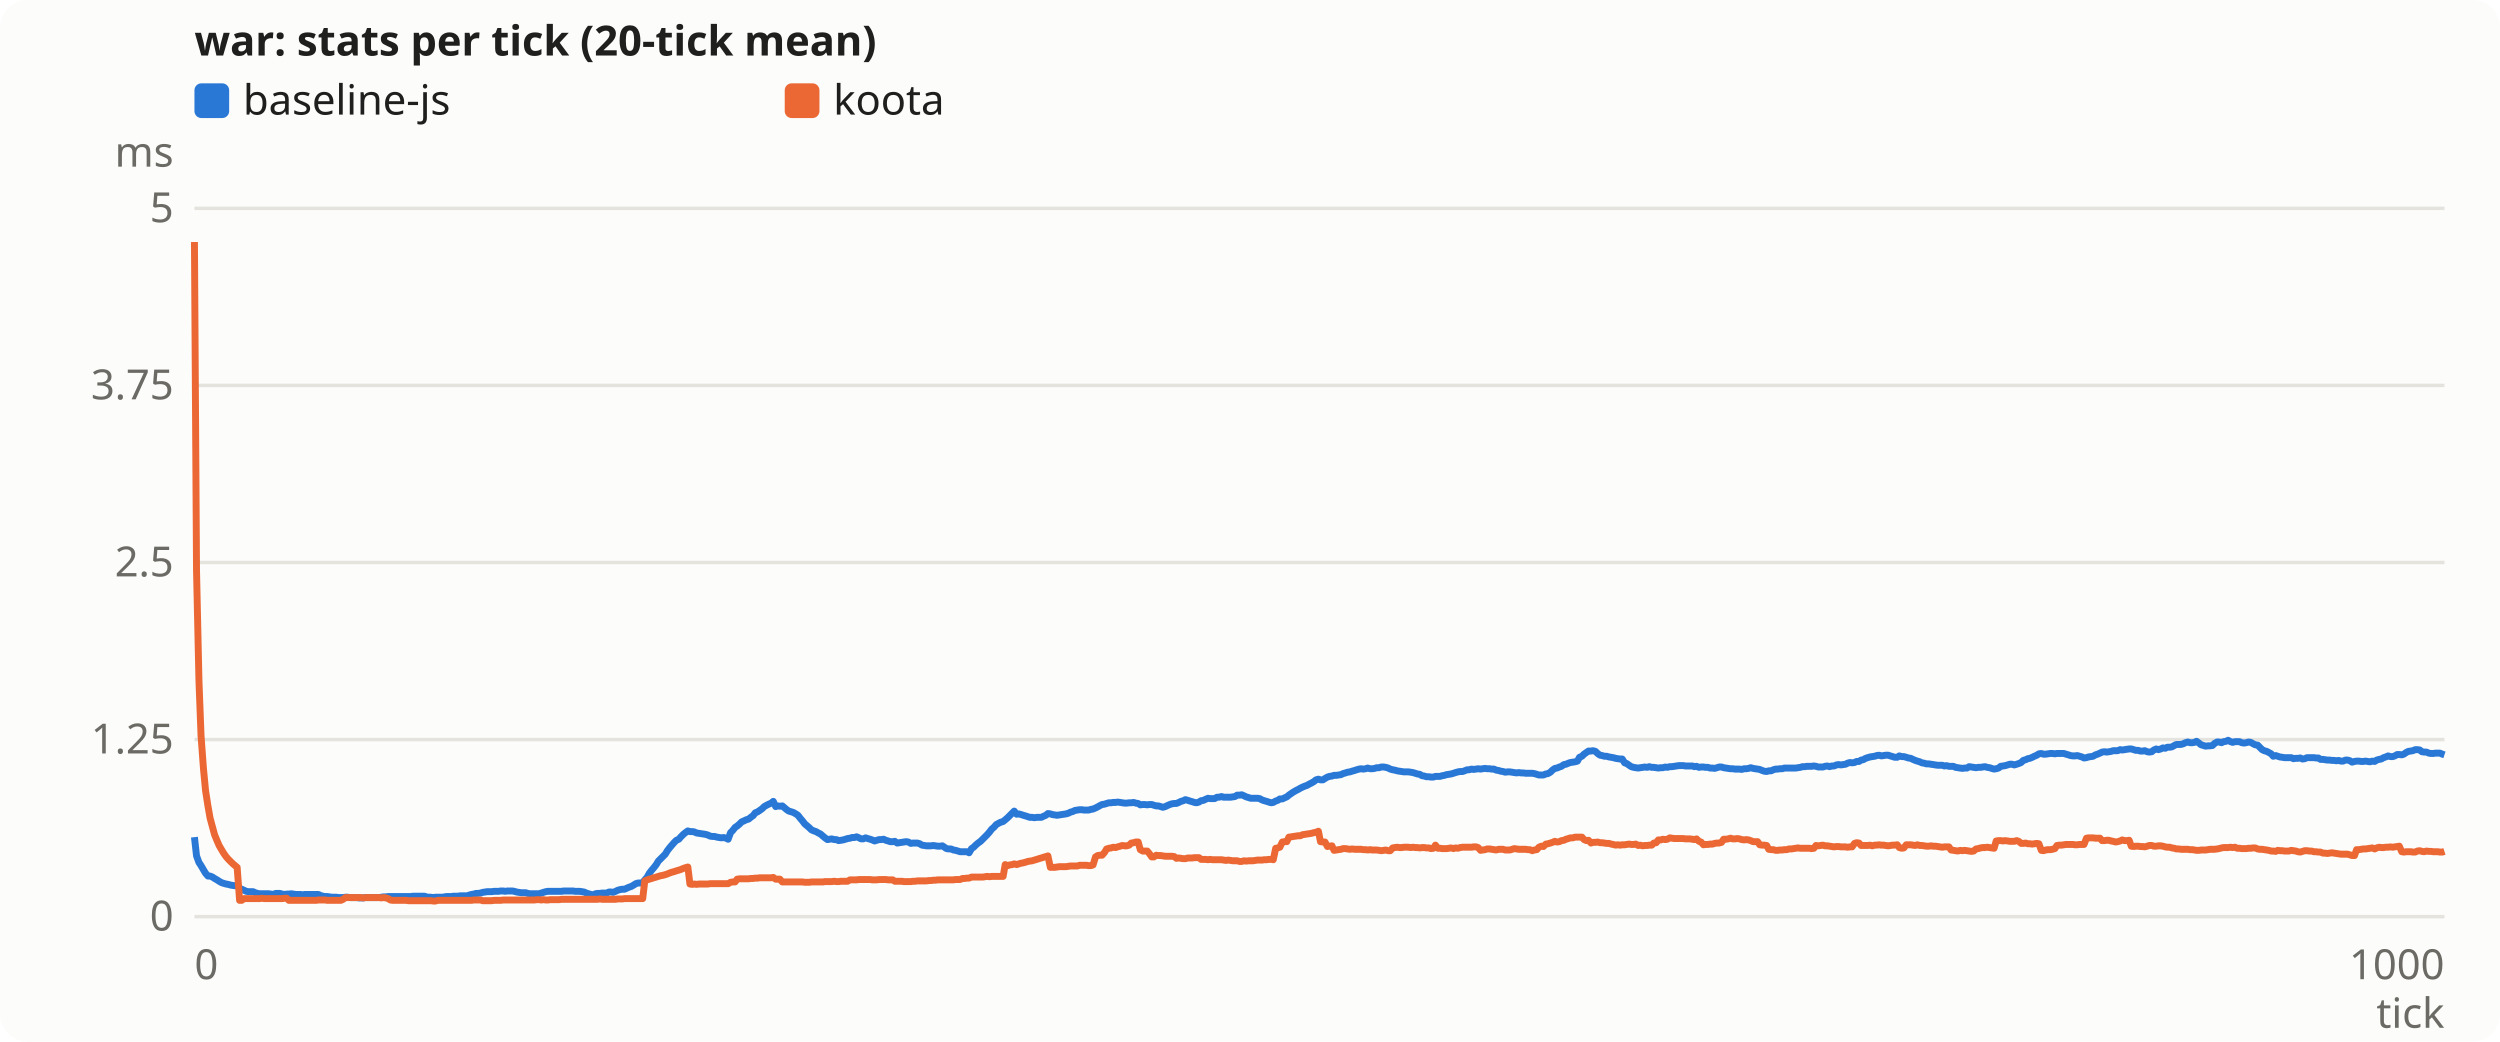
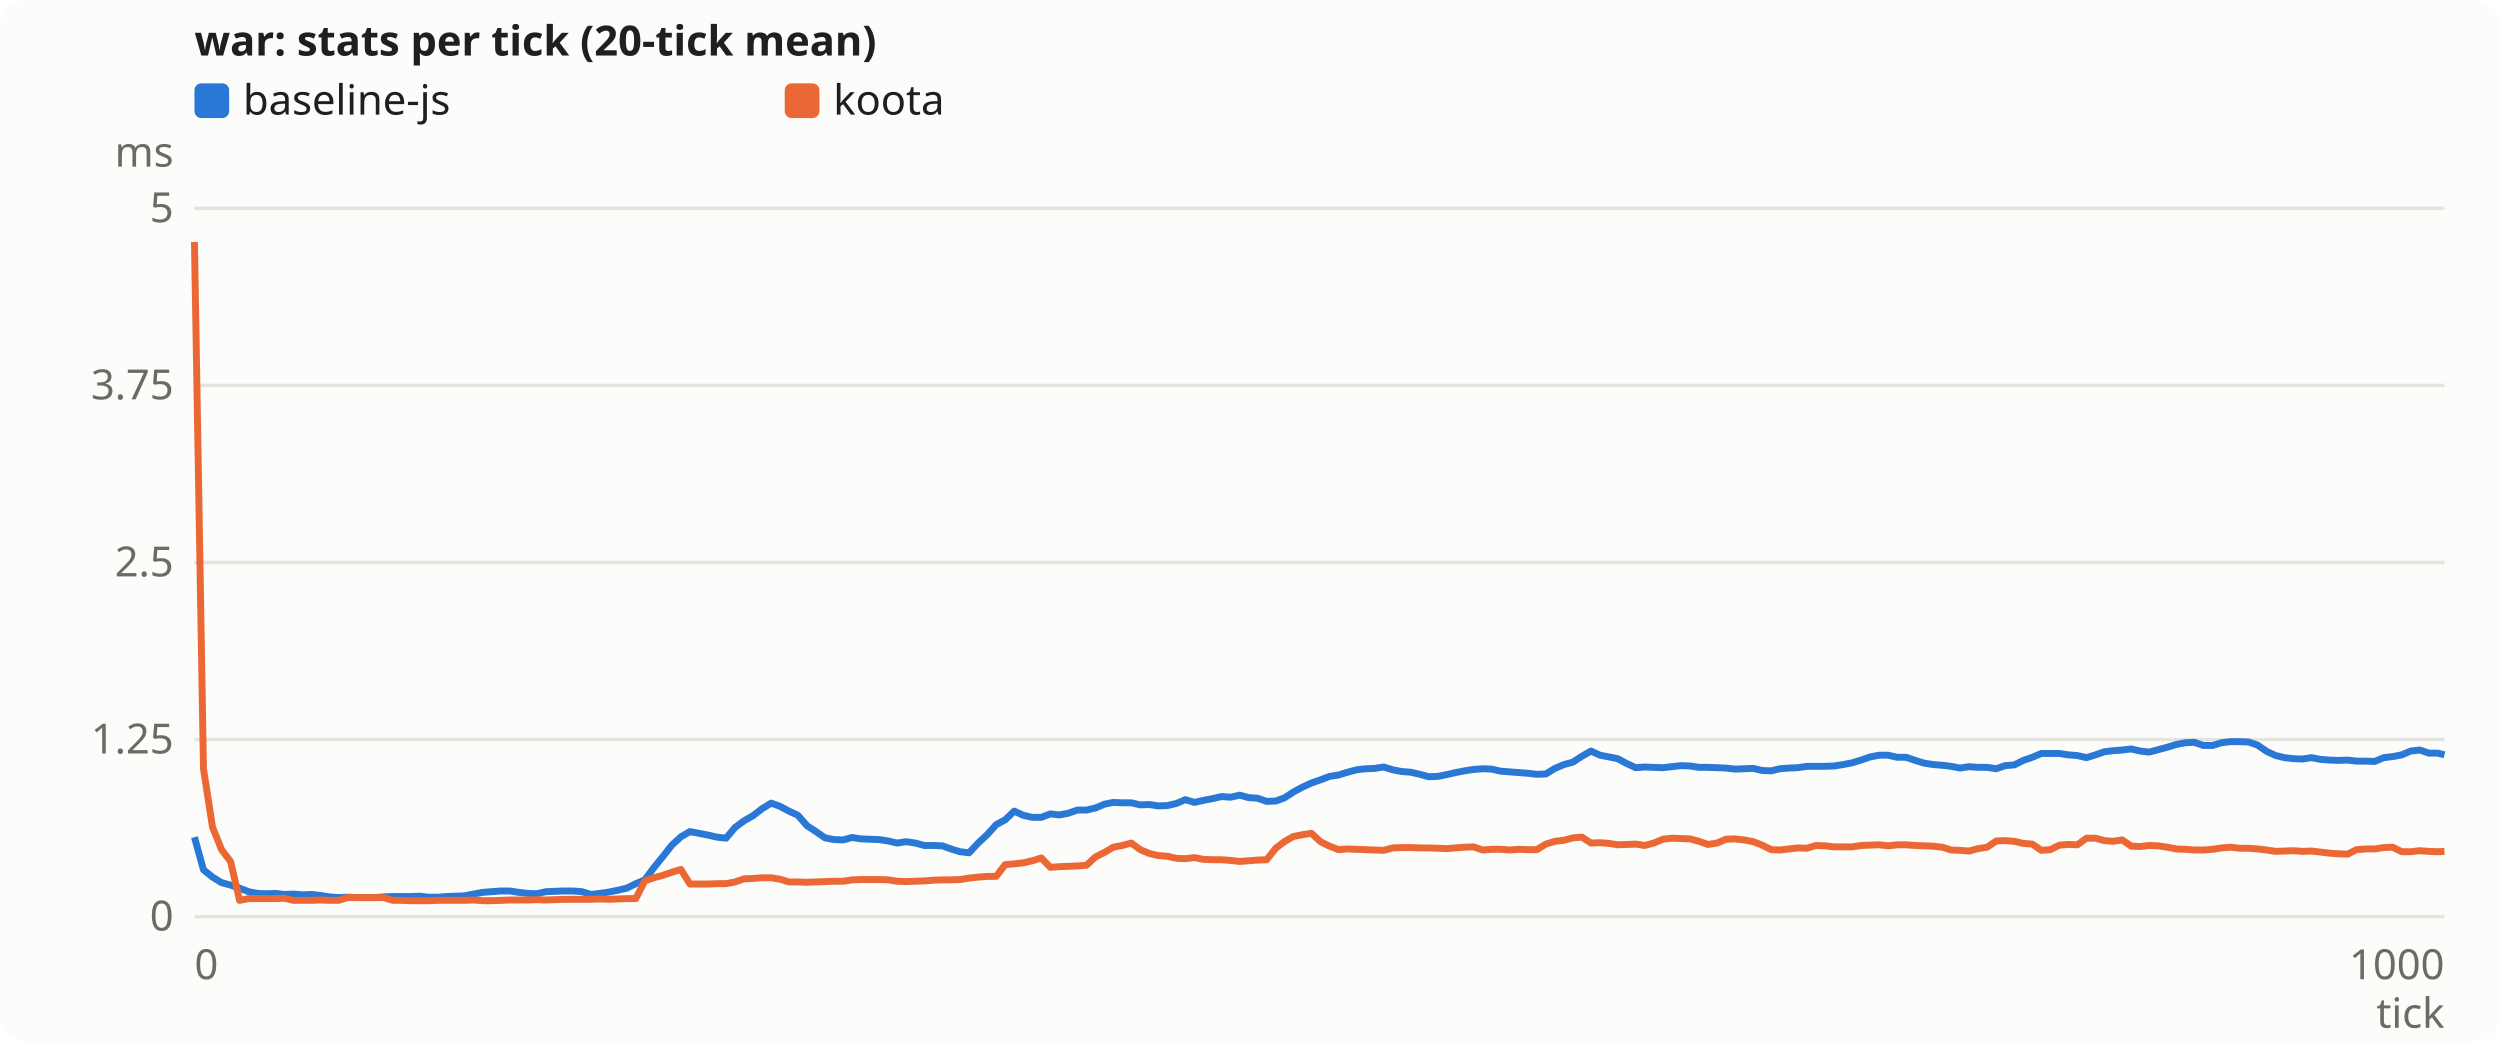
<svg xmlns="http://www.w3.org/2000/svg" viewBox="0 0 720 300" font-family="system-ui,sans-serif" font-size="12">
  <style>.bg{fill:#fcfcfb}.g{stroke:#e4e3de;stroke-width:1}.p{fill:#1f1f1e}.m{fill:#6b6a64}.s0{stroke:#2a78d6}.f0{fill:#2a78d6}.s1{stroke:#eb6834}.f1{fill:#eb6834}.s2{stroke:#1baf7a}.f2{fill:#1baf7a}.s3{stroke:#eda100}.f3{fill:#eda100}.s4{stroke:#e87ba4}.f4{fill:#e87ba4}.s5{stroke:#008300}.f5{fill:#008300}
@media (prefers-color-scheme: dark){.bg{fill:#1a1a19}.g{stroke:#33332f}.p{fill:#f0efec}.m{fill:#a3a29a}.s0{stroke:#3987e5}.f0{fill:#3987e5}.s1{stroke:#d95926}.f1{fill:#d95926}.s2{stroke:#199e70}.f2{fill:#199e70}.s3{stroke:#c98500}.f3{fill:#c98500}.s4{stroke:#d55181}.f4{fill:#d55181}.s5{stroke:#008300}.f5{fill:#008300}}</style>
  <rect class="bg" width="720" height="300" rx="8" />
  <text class="p" x="56" y="16" font-weight="600">war: stats per tick (20-tick mean)</text>
  <line class="g" x1="56" x2="704" y1="264" y2="264" />
  <text class="m" x="50" y="268" text-anchor="end">0</text>
  <line class="g" x1="56" x2="704" y1="213" y2="213" />
  <text class="m" x="50" y="217" text-anchor="end">1.25</text>
  <line class="g" x1="56" x2="704" y1="162" y2="162" />
  <text class="m" x="50" y="166" text-anchor="end">2.5</text>
  <line class="g" x1="56" x2="704" y1="111" y2="111" />
  <text class="m" x="50" y="115" text-anchor="end">3.75</text>
  <line class="g" x1="56" x2="704" y1="60" y2="60" />
  <text class="m" x="50" y="64" text-anchor="end">5</text>
  <text class="m" x="704" y="296" text-anchor="end">tick</text>
  <text class="m" x="50" y="48" text-anchor="end">ms</text>
  <text class="m" x="56" y="282">0</text>
  <text class="m" x="704" y="282" text-anchor="end">1000</text>
-   <polyline class="s0" fill="none" stroke-width="2" stroke-linejoin="round" points="56.0,241.1 56.6,246.5 57.3,248.4 57.9,249.3 58.6,250.5 59.2,251.5 59.9,252.3 60.5,252.3 61.2,252.6 61.8,253.0 62.5,253.4 63.1,253.8 63.8,254.2 64.4,254.4 65.1,254.6 65.7,254.7 66.4,254.9 67.0,255.0 67.7,255.1 68.3,255.0 69.0,255.8 69.6,256.1 70.3,256.4 70.9,256.7 71.6,256.8 72.2,256.8 72.9,256.8 73.5,257.1 74.2,257.3 74.8,257.4 75.5,257.4 76.1,257.4 76.8,257.4 77.4,257.4 78.1,257.5 78.7,257.6 79.4,257.3 80.0,257.3 80.6,257.3 81.3,257.5 81.9,257.6 82.6,257.5 83.2,257.5 83.9,257.4 84.5,257.5 85.2,257.6 85.8,257.6 86.5,257.6 87.1,257.7 87.8,257.6 88.4,257.6 89.1,257.6 89.7,257.6 90.4,257.6 91.0,257.6 91.7,257.6 92.3,257.9 93.0,258.1 93.6,258.2 94.3,258.2 94.9,258.3 95.6,258.4 96.2,258.4 96.9,258.4 97.5,258.5 98.2,258.5 98.8,258.5 99.5,258.4 100.1,258.4 100.8,258.5 101.4,258.5 102.1,258.5 102.7,258.5 103.4,258.6 104.0,258.6 104.6,258.6 105.3,258.5 105.9,258.5 106.6,258.5 107.2,258.5 107.9,258.5 108.5,258.5 109.2,258.5 109.8,258.4 110.5,258.3 111.1,258.3 111.8,258.2 112.4,258.2 113.1,258.2 113.7,258.2 114.4,258.2 115.0,258.2 115.7,258.2 116.3,258.2 117.0,258.2 117.6,258.2 118.3,258.2 118.9,258.1 119.6,258.1 120.2,258.1 120.9,258.1 121.5,258.1 122.2,258.1 122.8,258.3 123.5,258.4 124.1,258.4 124.8,258.5 125.4,258.4 126.1,258.4 126.7,258.4 127.4,258.4 128.0,258.3 128.6,258.2 129.3,258.2 129.9,258.2 130.6,258.1 131.2,258.1 131.9,258.1 132.5,258.0 133.2,258.0 133.8,258.0 134.5,258.0 135.1,257.8 135.8,257.6 136.4,257.5 137.1,257.3 137.7,257.3 138.4,257.2 139.0,257.0 139.7,256.9 140.3,256.8 141.0,256.8 141.6,256.8 142.3,256.7 142.9,256.7 143.6,256.7 144.2,256.6 144.9,256.6 145.5,256.7 146.2,256.6 146.8,256.6 147.5,256.6 148.1,256.7 148.8,256.9 149.4,257.0 150.1,257.1 150.7,257.1 151.4,257.1 152.0,257.3 152.6,257.4 153.3,257.4 153.9,257.4 154.6,257.4 155.2,257.4 155.9,257.2 156.5,257.0 157.2,256.8 157.8,256.7 158.5,256.7 159.1,256.7 159.8,256.7 160.4,256.7 161.1,256.7 161.7,256.7 162.4,256.6 163.0,256.6 163.7,256.6 164.3,256.6 165.0,256.6 165.6,256.7 166.3,256.7 166.9,256.7 167.6,256.8 168.2,256.9 168.9,257.2 169.5,257.4 170.2,257.6 170.8,257.7 171.5,257.4 172.1,257.3 172.8,257.3 173.4,257.2 174.1,257.2 174.7,257.2 175.4,256.9 176.0,256.9 176.6,257.0 177.3,256.7 177.9,256.4 178.6,256.2 179.2,256.1 179.9,256.1 180.5,255.8 181.2,255.5 181.8,255.3 182.5,254.9 183.1,254.5 183.8,254.3 184.4,254.3 185.1,254.2 185.7,253.4 186.4,252.6 187.0,251.5 187.7,250.6 188.3,249.9 189.0,249.0 189.6,248.0 190.3,247.3 190.9,246.7 191.6,246.0 192.2,245.0 192.9,244.1 193.5,243.4 194.2,242.6 194.8,242.0 195.5,241.7 196.1,241.0 196.8,240.3 197.4,239.8 198.1,239.3 198.7,239.5 199.4,239.5 200.0,239.6 200.6,239.9 201.3,240.0 201.9,240.1 202.6,240.2 203.2,240.3 203.9,240.5 204.5,240.8 205.2,240.9 205.8,240.9 206.5,241.1 207.1,241.2 207.8,241.3 208.4,241.2 209.1,241.4 209.7,241.7 210.4,239.8 211.0,239.2 211.7,238.3 212.3,237.9 213.0,237.3 213.6,236.7 214.3,236.4 214.9,236.1 215.6,235.9 216.2,235.4 216.9,234.9 217.5,234.1 218.2,233.8 218.8,233.4 219.5,232.9 220.1,232.3 220.8,231.9 221.4,231.6 222.1,231.3 222.7,230.8 223.4,232.3 224.0,232.1 224.6,232.2 225.3,232.1 225.9,232.6 226.6,233.2 227.2,233.6 227.9,233.8 228.5,234.0 229.2,234.4 229.8,234.8 230.5,235.7 231.1,236.4 231.8,237.3 232.4,237.8 233.1,238.4 233.7,239.0 234.4,239.3 235.0,239.5 235.7,239.9 236.3,240.2 237.0,240.8 237.6,241.3 238.3,241.8 238.9,241.7 239.6,241.6 240.2,241.8 240.9,241.8 241.5,242.1 242.2,242.0 242.8,241.9 243.5,241.7 244.1,241.5 244.8,241.4 245.4,241.2 246.1,241.2 246.7,241.0 247.4,241.3 248.0,241.6 248.6,241.6 249.3,241.3 249.9,241.5 250.6,241.7 251.2,241.9 251.9,242.2 252.5,242.0 253.2,241.8 253.8,241.8 254.5,241.7 255.1,242.0 255.8,242.2 256.4,242.4 257.1,242.4 257.7,242.3 258.4,242.8 259.0,242.7 259.7,242.6 260.3,242.5 261.0,242.4 261.6,242.5 262.3,242.9 262.9,242.8 263.6,242.8 264.2,242.8 264.9,243.0 265.5,243.4 266.2,243.5 266.8,243.6 267.5,243.6 268.1,243.6 268.8,243.5 269.4,243.6 270.1,243.7 270.7,243.7 271.4,243.6 272.0,244.0 272.6,244.4 273.3,244.5 273.9,244.5 274.6,244.8 275.2,244.9 275.9,245.1 276.5,245.3 277.2,245.3 277.8,245.3 278.5,245.3 279.1,245.6 279.8,244.4 280.4,244.0 281.1,243.3 281.7,242.8 282.4,242.3 283.0,241.7 283.7,241.0 284.3,240.4 285.0,239.6 285.6,238.8 286.3,238.2 286.9,237.5 287.6,237.1 288.2,236.8 288.9,236.6 289.5,236.1 290.2,235.5 290.8,234.9 291.5,234.2 292.1,233.6 292.8,234.5 293.4,234.4 294.1,234.6 294.7,234.8 295.4,235.0 296.0,235.2 296.6,235.4 297.3,235.4 297.9,235.5 298.6,235.4 299.2,235.4 299.9,235.4 300.5,235.1 301.2,234.8 301.8,234.3 302.5,234.4 303.1,234.6 303.8,234.7 304.4,234.8 305.1,234.7 305.7,234.6 306.4,234.5 307.0,234.4 307.7,234.2 308.3,233.9 309.0,233.7 309.6,233.4 310.3,233.3 310.9,233.2 311.6,233.2 312.2,233.3 312.9,233.3 313.5,233.3 314.2,233.1 314.8,233.0 315.5,232.7 316.1,232.4 316.8,232.0 317.4,231.7 318.1,231.6 318.7,231.4 319.4,231.2 320.0,231.2 320.6,231.1 321.3,231.1 321.9,231.0 322.6,231.1 323.2,231.2 323.9,231.3 324.5,231.3 325.2,231.2 325.8,231.2 326.5,231.1 327.1,231.3 327.8,231.4 328.4,231.8 329.1,231.7 329.7,231.7 330.4,231.8 331.0,231.7 331.7,231.7 332.3,231.9 333.0,232.1 333.6,232.1 334.3,232.3 334.9,232.5 335.6,232.3 336.2,232.0 336.9,231.7 337.5,231.5 338.2,231.4 338.8,231.4 339.5,231.1 340.1,230.8 340.8,230.6 341.4,230.3 342.1,230.5 342.7,230.7 343.4,230.9 344.0,231.1 344.6,231.2 345.3,231.0 345.9,230.6 346.6,230.5 347.2,230.2 347.9,229.9 348.5,230.0 349.2,230.0 349.8,230.0 350.5,229.6 351.1,229.6 351.8,229.4 352.4,229.6 353.1,229.6 353.7,229.6 354.4,229.6 355.0,229.5 355.7,229.4 356.3,229.0 357.0,229.0 357.6,228.9 358.3,229.2 358.9,229.5 359.6,229.7 360.2,229.9 360.9,229.9 361.5,229.9 362.2,229.9 362.8,230.0 363.5,230.4 364.1,230.6 364.8,230.8 365.4,231.0 366.1,231.2 366.7,231.1 367.4,230.7 368.0,230.5 368.6,230.1 369.3,230.1 369.9,229.8 370.6,229.5 371.2,229.0 371.9,228.5 372.5,228.1 373.2,227.7 373.8,227.4 374.5,227.0 375.1,226.7 375.8,226.4 376.4,226.2 377.1,225.8 377.7,225.5 378.4,225.1 379.0,224.6 379.7,224.4 380.3,224.6 381.0,224.6 381.6,224.2 382.3,223.8 382.9,223.6 383.6,223.5 384.2,223.3 384.9,223.3 385.5,223.2 386.2,223.1 386.8,222.8 387.5,222.6 388.1,222.4 388.8,222.3 389.4,222.1 390.1,221.9 390.7,221.7 391.4,221.5 392.0,221.4 392.6,221.5 393.3,221.4 393.9,221.2 394.6,221.4 395.2,221.4 395.9,221.3 396.5,221.1 397.2,221.1 397.8,220.9 398.5,220.9 399.1,221.0 399.8,221.2 400.4,221.5 401.1,221.7 401.7,221.8 402.4,222.0 403.0,222.1 403.7,222.2 404.3,222.3 405.0,222.3 405.6,222.3 406.3,222.4 406.9,222.5 407.6,222.7 408.2,222.9 408.9,223.0 409.5,223.4 410.2,223.5 410.8,223.7 411.5,223.7 412.1,223.8 412.8,223.8 413.4,223.6 414.1,223.6 414.7,223.6 415.4,223.4 416.0,223.3 416.6,223.1 417.3,223.0 417.9,222.9 418.6,222.7 419.2,222.5 419.9,222.3 420.5,222.2 421.2,222.2 421.8,222.0 422.5,221.7 423.1,221.7 423.8,221.5 424.4,221.6 425.1,221.5 425.7,221.4 426.4,221.5 427.0,221.4 427.7,221.3 428.3,221.4 429.0,221.4 429.6,221.5 430.3,221.5 430.9,221.8 431.6,221.9 432.2,222.1 432.9,222.2 433.5,222.4 434.2,222.3 434.8,222.3 435.5,222.4 436.1,222.5 436.8,222.6 437.4,222.5 438.1,222.6 438.7,222.6 439.4,222.7 440.0,222.7 440.6,222.7 441.3,222.7 441.9,222.8 442.6,223.0 443.2,223.2 443.9,223.2 444.5,223.2 445.2,222.9 445.8,222.8 446.5,222.4 447.1,221.8 447.8,221.3 448.4,221.2 449.1,220.9 449.7,220.7 450.4,220.2 451.0,220.1 451.7,219.8 452.3,219.6 453.0,219.5 453.6,219.4 454.3,219.2 454.9,218.1 455.6,217.8 456.2,217.2 456.9,216.7 457.5,216.3 458.2,216.3 458.8,216.2 459.5,216.4 460.1,217.0 460.8,217.5 461.4,217.6 462.1,217.8 462.7,217.8 463.4,218.0 464.0,218.1 464.6,218.2 465.3,218.4 465.9,218.5 466.6,218.6 467.2,218.6 467.9,219.7 468.5,219.9 469.2,220.4 469.8,220.8 470.5,221.0 471.1,221.1 471.8,221.2 472.4,221.1 473.1,221.0 473.7,220.9 474.4,221.0 475.0,220.8 475.7,221.0 476.3,221.0 477.0,221.1 477.6,221.2 478.3,221.1 478.9,221.1 479.6,220.9 480.2,221.0 480.9,220.8 481.5,220.8 482.2,220.7 482.8,220.6 483.5,220.5 484.1,220.5 484.8,220.5 485.4,220.6 486.1,220.6 486.7,220.6 487.4,220.6 488.0,220.8 488.6,220.7 489.3,221.0 489.9,220.9 490.6,220.9 491.2,221.0 491.9,221.0 492.5,221.2 493.2,221.2 493.8,221.3 494.5,221.1 495.1,220.9 495.8,220.9 496.4,221.1 497.1,221.2 497.7,221.3 498.4,221.4 499.0,221.4 499.7,221.5 500.3,221.5 501.0,221.5 501.6,221.6 502.3,221.4 502.9,221.4 503.6,221.3 504.2,221.1 504.9,221.3 505.5,221.4 506.2,221.5 506.8,221.6 507.5,221.9 508.1,222.1 508.8,222.2 509.4,222.0 510.1,222.0 510.7,221.7 511.4,221.5 512.0,221.5 512.6,221.4 513.3,221.4 513.9,221.2 514.6,221.2 515.2,221.2 515.9,221.2 516.5,221.2 517.2,221.2 517.8,221.1 518.5,221.0 519.1,220.8 519.8,220.8 520.4,220.7 521.1,220.7 521.7,220.7 522.4,220.6 523.0,220.7 523.7,220.9 524.3,220.9 525.0,220.9 525.6,220.7 526.3,220.6 526.9,220.8 527.6,220.6 528.2,220.6 528.9,220.3 529.5,220.2 530.2,220.3 530.8,220.2 531.5,220.1 532.1,219.8 532.8,219.6 533.4,219.7 534.1,219.6 534.7,219.3 535.4,219.3 536.0,218.9 536.6,218.8 537.3,218.4 537.9,218.2 538.6,218.0 539.2,217.9 539.9,217.8 540.5,217.6 541.2,217.5 541.8,217.7 542.5,217.6 543.1,217.5 543.8,217.5 544.4,217.7 545.1,217.9 545.7,218.1 546.4,218.1 547.0,217.7 547.7,217.9 548.3,217.9 549.0,218.1 549.6,218.3 550.3,218.4 550.9,218.7 551.6,219.0 552.2,219.2 552.9,219.4 553.5,219.7 554.2,219.8 554.8,220.0 555.5,220.0 556.1,220.1 556.8,220.2 557.4,220.3 558.1,220.4 558.7,220.4 559.4,220.4 560.0,220.6 560.6,220.5 561.3,220.7 561.9,220.7 562.6,220.7 563.2,221.0 563.9,221.1 564.5,221.2 565.2,221.3 565.8,221.2 566.5,221.2 567.1,220.8 567.8,220.9 568.4,221.0 569.1,221.1 569.7,221.0 570.4,221.0 571.0,220.9 571.7,220.8 572.3,221.0 573.0,221.1 573.6,221.3 574.3,221.5 574.9,221.4 575.6,221.2 576.2,220.7 576.9,220.6 577.5,220.5 578.2,220.3 578.8,220.1 579.5,220.1 580.1,220.3 580.8,220.1 581.4,219.9 582.1,219.6 582.7,219.0 583.4,218.8 584.0,218.5 584.6,218.4 585.3,218.1 585.9,217.8 586.6,217.5 587.2,217.1 587.9,217.0 588.5,217.2 589.2,217.2 589.8,217.1 590.5,217.0 591.1,217.0 591.8,217.1 592.4,217.0 593.1,217.0 593.7,217.0 594.4,217.0 595.0,217.2 595.7,217.4 596.3,217.6 597.0,217.7 597.6,217.7 598.3,217.6 598.9,217.8 599.6,218.0 600.2,218.3 600.9,218.2 601.5,218.0 602.2,217.9 602.8,217.8 603.5,217.4 604.1,217.2 604.8,216.9 605.4,216.6 606.1,216.5 606.7,216.6 607.4,216.5 608.0,216.4 608.6,216.2 609.3,216.2 609.9,216.2 610.6,215.9 611.2,216.0 611.9,215.9 612.5,215.8 613.2,215.7 613.8,215.7 614.5,215.9 615.1,216.1 615.8,216.1 616.4,216.3 617.1,216.3 617.7,216.2 618.4,216.5 619.0,216.6 619.7,216.5 620.3,216.0 621.0,215.7 621.6,215.9 622.3,215.7 622.9,215.4 623.6,215.5 624.2,215.2 624.9,215.2 625.5,215.1 626.2,214.7 626.8,214.4 627.5,214.4 628.1,214.4 628.8,214.2 629.4,213.9 630.1,213.7 630.7,213.9 631.4,213.9 632.0,213.8 632.6,213.5 633.3,214.0 633.9,214.5 634.6,214.7 635.2,214.9 635.9,214.8 636.5,214.8 637.2,214.7 637.8,214.1 638.5,213.7 639.1,213.7 639.8,213.9 640.4,213.6 641.1,213.5 641.7,213.2 642.4,213.6 643.0,213.8 643.7,213.6 644.3,213.6 645.0,213.6 645.6,213.9 646.3,214.0 646.9,213.9 647.6,213.7 648.2,213.8 648.9,214.2 649.5,214.5 650.2,214.6 650.8,215.2 651.5,215.9 652.1,216.2 652.8,216.4 653.4,216.7 654.1,217.1 654.7,217.8 655.4,217.6 656.0,217.8 656.6,218.0 657.3,218.1 657.9,218.2 658.6,218.2 659.2,218.2 659.9,218.2 660.5,218.5 661.2,218.4 661.8,218.4 662.5,218.3 663.1,218.6 663.8,218.5 664.4,218.2 665.1,218.2 665.7,218.2 666.4,218.2 667.0,218.3 667.7,218.3 668.3,218.7 669.0,218.7 669.6,218.8 670.3,218.9 670.9,218.9 671.6,219.0 672.2,219.0 672.9,219.1 673.5,219.0 674.2,219.2 674.8,219.2 675.5,218.9 676.1,218.9 676.8,219.1 677.4,219.5 678.1,219.3 678.7,219.2 679.4,219.2 680.0,219.3 680.6,219.3 681.3,219.2 681.9,219.3 682.6,219.4 683.2,219.2 683.9,219.3 684.5,218.9 685.2,218.7 685.8,218.6 686.5,218.2 687.1,218.0 687.8,217.7 688.4,217.9 689.1,217.9 689.7,217.7 690.4,217.3 691.0,217.3 691.7,217.4 692.3,217.2 693.0,216.7 693.6,216.4 694.3,216.3 694.9,216.2 695.6,215.9 696.2,215.9 696.9,216.0 697.5,216.5 698.2,216.6 698.8,216.6 699.5,216.9 700.1,217.0 700.8,217.0 701.4,216.9 702.1,216.9 702.7,216.9 703.4,217.2 704.0,217.4" />
-   <polyline class="s1" fill="none" stroke-width="2" stroke-linejoin="round" points="56.0,69.7 56.6,164.4 57.3,196.1 57.9,211.9 58.6,221.4 59.2,227.7 59.9,232.2 60.5,235.6 61.2,238.2 61.8,240.4 62.5,242.1 63.1,243.5 63.8,244.7 64.4,245.7 65.1,246.7 65.7,247.4 66.4,248.1 67.0,248.7 67.7,249.3 68.3,249.8 69.0,259.3 69.6,259.3 70.3,258.8 70.9,258.8 71.6,258.8 72.2,258.8 72.9,258.8 73.5,258.8 74.2,258.8 74.8,258.8 75.5,258.7 76.1,258.8 76.8,258.8 77.4,258.8 78.1,258.8 78.7,258.8 79.4,258.8 80.0,258.8 80.6,258.8 81.3,258.8 81.9,258.7 82.6,258.7 83.2,259.3 83.9,259.3 84.5,259.3 85.2,259.3 85.8,259.3 86.5,259.3 87.1,259.3 87.8,259.3 88.4,259.3 89.1,259.3 89.7,259.3 90.4,259.3 91.0,259.3 91.7,259.2 92.3,259.2 93.0,259.2 93.6,259.2 94.3,259.3 94.9,259.3 95.6,259.3 96.2,259.3 96.9,259.3 97.5,259.3 98.2,259.3 98.8,259.0 99.5,258.5 100.1,258.5 100.8,258.5 101.4,258.5 102.1,258.5 102.7,258.5 103.4,258.5 104.0,258.5 104.6,258.6 105.3,258.5 105.9,258.5 106.6,258.5 107.2,258.5 107.9,258.5 108.5,258.5 109.2,258.5 109.8,258.6 110.5,258.5 111.1,258.6 111.8,258.8 112.4,259.2 113.1,259.3 113.7,259.3 114.4,259.3 115.0,259.3 115.7,259.3 116.3,259.3 117.0,259.3 117.6,259.4 118.3,259.4 118.9,259.4 119.6,259.4 120.2,259.4 120.9,259.4 121.5,259.4 122.2,259.4 122.8,259.4 123.5,259.4 124.1,259.4 124.8,259.5 125.4,259.5 126.1,259.3 126.7,259.3 127.4,259.3 128.0,259.3 128.6,259.3 129.3,259.3 129.9,259.3 130.6,259.3 131.2,259.3 131.9,259.3 132.5,259.3 133.2,259.3 133.8,259.3 134.5,259.3 135.1,259.3 135.8,259.3 136.4,259.2 137.1,259.2 137.7,259.2 138.4,259.2 139.0,259.4 139.7,259.4 140.3,259.4 141.0,259.4 141.6,259.4 142.3,259.3 142.9,259.3 143.6,259.3 144.2,259.3 144.9,259.2 145.5,259.2 146.2,259.2 146.8,259.2 147.5,259.2 148.1,259.2 148.8,259.2 149.4,259.2 150.1,259.2 150.7,259.2 151.4,259.2 152.0,259.2 152.6,259.2 153.3,259.2 153.9,259.2 154.6,259.1 155.2,259.1 155.9,259.2 156.5,259.1 157.2,259.2 157.8,259.2 158.5,259.1 159.1,259.1 159.8,259.1 160.4,259.1 161.1,259.1 161.7,259.0 162.4,259.0 163.0,259.0 163.7,259.0 164.3,259.0 165.0,259.0 165.6,259.0 166.3,259.0 166.9,259.0 167.6,259.0 168.2,259.0 168.9,259.0 169.5,259.0 170.2,259.0 170.8,259.0 171.5,259.0 172.1,259.0 172.8,258.9 173.4,259.0 174.1,259.0 174.7,259.0 175.4,259.0 176.0,259.0 176.6,259.0 177.3,259.0 177.9,258.9 178.6,258.9 179.2,258.9 179.9,258.8 180.5,258.8 181.2,258.8 181.8,258.8 182.5,258.8 183.1,258.8 183.8,258.8 184.4,258.8 185.1,258.8 185.7,253.7 186.4,253.4 187.0,253.2 187.7,253.0 188.3,252.8 189.0,252.6 189.6,252.4 190.3,252.2 190.9,252.1 191.6,251.9 192.2,251.7 192.9,251.4 193.5,251.2 194.2,251.0 194.8,250.8 195.5,250.6 196.1,250.4 196.8,250.1 197.4,249.9 198.1,249.7 198.7,254.6 199.4,254.7 200.0,254.6 200.6,254.7 201.3,254.6 201.9,254.6 202.6,254.6 203.2,254.6 203.9,254.6 204.5,254.5 205.2,254.5 205.8,254.5 206.5,254.5 207.1,254.5 207.8,254.5 208.4,254.5 209.1,254.5 209.7,254.5 210.4,254.1 211.0,254.0 211.7,254.0 212.3,253.2 213.0,253.1 213.6,253.1 214.3,253.1 214.9,253.1 215.6,253.1 216.2,253.0 216.9,253.0 217.5,252.9 218.2,252.9 218.8,252.8 219.5,252.8 220.1,252.8 220.8,252.8 221.4,252.8 222.1,252.8 222.7,252.7 223.4,253.2 224.0,253.2 224.6,253.2 225.3,254.0 225.9,254.0 226.6,254.0 227.2,254.0 227.9,254.0 228.5,254.0 229.2,254.0 229.8,254.0 230.5,254.0 231.1,254.0 231.8,254.1 232.4,254.1 233.1,254.1 233.7,254.0 234.4,254.0 235.0,254.0 235.7,254.0 236.3,254.0 237.0,254.0 237.6,253.9 238.3,253.9 238.9,253.9 239.6,253.9 240.2,253.8 240.9,253.9 241.5,253.9 242.2,253.8 242.8,253.8 243.5,253.8 244.1,253.8 244.8,253.4 245.4,253.4 246.1,253.4 246.7,253.4 247.4,253.3 248.0,253.3 248.6,253.3 249.3,253.3 249.9,253.3 250.6,253.3 251.2,253.4 251.9,253.4 252.5,253.4 253.2,253.3 253.8,253.3 254.5,253.3 255.1,253.3 255.8,253.4 256.4,253.4 257.1,253.4 257.7,253.8 258.4,253.8 259.0,253.8 259.7,253.8 260.3,253.9 261.0,253.9 261.6,253.9 262.3,253.9 262.9,253.8 263.6,253.8 264.2,253.7 264.9,253.7 265.5,253.7 266.2,253.7 266.8,253.7 267.5,253.6 268.1,253.6 268.8,253.5 269.4,253.5 270.1,253.4 270.7,253.4 271.4,253.4 272.0,253.4 272.6,253.4 273.3,253.4 273.9,253.4 274.6,253.4 275.2,253.3 275.9,253.3 276.5,253.3 277.2,253.0 277.8,253.0 278.5,252.9 279.1,252.9 279.8,252.6 280.4,252.6 281.1,252.6 281.7,252.6 282.4,252.6 283.0,252.6 283.7,252.5 284.3,252.4 285.0,252.5 285.6,252.4 286.3,252.4 286.9,252.4 287.6,252.4 288.2,252.4 288.9,252.4 289.5,249.0 290.2,249.3 290.8,249.1 291.5,249.0 292.1,248.8 292.8,249.0 293.4,248.8 294.1,248.6 294.7,248.5 295.4,248.3 296.0,248.1 296.6,248.0 297.3,247.9 297.9,247.7 298.6,247.5 299.2,247.3 299.9,247.1 300.5,246.9 301.2,246.7 301.8,246.5 302.5,249.8 303.1,249.8 303.8,249.8 304.4,249.7 305.1,249.6 305.7,249.6 306.4,249.6 307.0,249.6 307.7,249.5 308.3,249.4 309.0,249.4 309.6,249.4 310.3,249.4 310.9,249.2 311.6,249.2 312.2,249.2 312.9,249.2 313.5,249.3 314.2,249.3 314.8,249.1 315.5,246.8 316.1,246.4 316.8,246.3 317.4,246.3 318.1,245.5 318.7,244.5 319.4,244.3 320.0,244.2 320.6,244.0 321.3,244.1 321.9,243.9 322.6,243.7 323.2,243.5 323.9,243.6 324.5,243.6 325.2,243.4 325.8,242.8 326.5,242.7 327.1,242.5 327.8,242.5 328.4,244.7 329.1,245.1 329.7,245.1 330.4,245.1 331.0,245.8 331.7,246.8 332.3,246.8 333.0,246.3 333.6,246.4 334.3,246.4 334.9,246.5 335.6,246.6 336.2,246.6 336.9,246.6 337.5,246.6 338.2,246.7 338.8,247.2 339.5,247.1 340.1,247.2 340.8,247.3 341.4,247.3 342.1,247.1 342.7,247.1 343.4,247.1 344.0,247.0 344.6,247.0 345.3,247.0 345.9,247.5 346.6,247.5 347.2,247.5 347.9,247.6 348.5,247.5 349.2,247.6 349.8,247.6 350.5,247.6 351.1,247.6 351.8,247.6 352.4,247.7 353.1,247.8 353.7,247.7 354.4,247.8 355.0,247.9 355.7,247.9 356.3,247.9 357.0,248.1 357.6,248.1 358.3,247.9 358.9,248.0 359.6,247.9 360.2,247.9 360.9,247.9 361.5,247.8 362.2,247.7 362.8,247.7 363.5,247.7 364.1,247.6 364.8,247.6 365.4,247.5 366.1,247.5 366.7,247.6 367.4,244.3 368.0,244.2 368.6,244.0 369.3,242.5 369.9,242.4 370.6,242.4 371.2,241.1 371.9,241.0 372.5,240.9 373.2,240.8 373.8,240.7 374.5,240.7 375.1,240.4 375.8,240.3 376.4,240.2 377.1,240.1 377.7,240.0 378.4,239.8 379.0,239.7 379.7,239.4 380.3,242.4 381.0,242.5 381.6,242.5 382.3,243.8 382.9,243.7 383.6,243.6 384.2,244.9 384.9,244.8 385.5,244.7 386.2,244.6 386.8,244.4 387.5,244.4 388.1,244.5 388.8,244.6 389.4,244.5 390.1,244.6 390.7,244.6 391.4,244.6 392.0,244.6 392.6,244.7 393.3,244.7 393.9,244.8 394.6,244.7 395.2,244.8 395.9,244.8 396.5,244.8 397.2,244.9 397.8,245.0 398.5,244.9 399.1,244.8 399.8,245.0 400.4,245.0 401.1,244.2 401.7,244.1 402.4,244.0 403.0,244.1 403.7,244.1 404.3,244.0 405.0,244.0 405.6,244.0 406.3,244.1 406.9,244.0 407.6,244.1 408.2,244.1 408.9,244.2 409.5,244.1 410.2,244.1 410.8,244.2 411.5,244.2 412.1,244.4 412.8,244.3 413.4,243.4 414.1,244.3 414.7,244.3 415.4,244.4 416.0,244.4 416.6,244.4 417.3,244.3 417.9,244.2 418.6,244.4 419.2,244.2 419.9,244.3 420.5,244.1 421.2,244.0 421.8,244.0 422.5,244.0 423.1,244.0 423.8,244.0 424.4,243.9 425.1,243.9 425.7,244.1 426.4,244.9 427.0,244.8 427.7,244.7 428.3,244.5 429.0,244.5 429.6,244.6 430.3,244.7 430.9,244.8 431.6,244.6 432.2,244.6 432.9,244.6 433.5,244.8 434.2,244.8 434.8,244.8 435.5,244.6 436.1,244.4 436.8,244.5 437.4,244.6 438.1,244.6 438.7,244.6 439.4,244.6 440.0,244.7 440.6,244.7 441.3,245.0 441.9,244.8 442.6,244.7 443.2,244.0 443.9,243.7 444.5,243.8 445.2,243.1 445.8,243.0 446.5,242.8 447.1,242.6 447.8,242.3 448.4,242.5 449.1,242.4 449.7,242.1 450.4,242.0 451.0,241.7 451.7,241.5 452.3,241.3 453.0,241.3 453.6,241.1 454.3,241.1 454.9,241.1 455.6,241.1 456.2,241.8 456.9,242.1 457.5,242.0 458.2,242.8 458.8,242.6 459.5,242.6 460.1,242.5 460.8,242.7 461.4,242.7 462.1,242.8 462.7,242.9 463.4,242.9 464.0,243.1 464.6,243.2 465.3,243.4 465.9,243.3 466.6,243.4 467.2,243.3 467.9,243.3 468.5,243.2 469.2,243.1 469.8,243.2 470.5,243.2 471.1,243.1 471.8,243.5 472.4,243.4 473.1,243.6 473.7,243.5 474.4,243.5 475.0,243.4 475.7,243.4 476.3,242.8 477.0,242.7 477.6,241.9 478.3,241.9 478.9,241.7 479.6,241.8 480.2,241.7 480.9,241.3 481.5,241.4 482.2,241.5 482.8,241.5 483.5,241.5 484.1,241.5 484.8,241.5 485.4,241.6 486.1,241.6 486.7,241.6 487.4,241.7 488.0,241.8 488.6,241.6 489.3,242.3 489.9,242.5 490.6,243.3 491.2,243.2 491.9,243.2 492.5,243.1 493.2,243.1 493.8,242.9 494.5,242.8 495.1,242.8 495.8,242.6 496.4,241.7 497.1,241.7 497.7,241.6 498.4,241.4 499.0,241.6 499.7,241.6 500.3,241.5 501.0,241.6 501.6,241.8 502.3,241.9 502.9,241.8 503.6,241.9 504.2,242.1 504.9,242.4 505.5,242.4 506.2,242.4 506.8,243.3 507.5,243.4 508.1,243.4 508.8,243.5 509.4,244.6 510.1,244.7 510.7,244.7 511.4,244.9 512.0,244.9 512.6,244.8 513.3,244.8 513.9,244.7 514.6,244.7 515.2,244.5 515.9,244.5 516.5,244.4 517.2,244.3 517.8,244.2 518.5,244.3 519.1,244.3 519.8,244.3 520.4,244.3 521.1,244.3 521.7,244.4 522.4,244.3 523.0,243.5 523.7,243.6 524.3,243.5 525.0,243.4 525.6,243.6 526.3,243.6 526.9,243.7 527.6,243.8 528.2,243.9 528.9,243.8 529.5,243.8 530.2,243.9 530.8,243.9 531.5,243.9 532.1,244.0 532.8,243.9 533.4,243.9 534.1,242.9 534.7,242.7 535.4,242.8 536.0,243.5 536.6,243.5 537.3,243.5 537.9,243.5 538.6,243.4 539.2,243.6 539.9,243.4 540.5,243.4 541.2,243.3 541.8,243.4 542.5,243.4 543.1,243.5 543.8,243.6 544.4,243.5 545.1,243.4 545.7,243.4 546.4,243.3 547.0,244.1 547.7,244.3 548.3,244.2 549.0,243.3 549.6,243.3 550.3,243.3 550.9,243.4 551.6,243.5 552.2,243.3 552.9,243.5 553.5,243.5 554.2,243.6 554.8,243.7 555.5,243.7 556.1,243.6 556.8,243.7 557.4,243.7 558.1,243.8 558.7,243.9 559.4,244.0 560.0,243.9 560.6,243.9 561.3,243.9 561.9,244.8 562.6,244.9 563.2,245.0 563.9,245.1 564.5,244.9 565.2,245.0 565.8,244.9 566.5,245.0 567.1,245.1 567.8,245.2 568.4,245.1 569.1,244.5 569.7,244.4 570.4,244.2 571.0,244.1 571.7,244.1 572.3,244.0 573.0,244.1 573.6,244.2 574.3,244.3 574.9,242.2 575.6,242.1 576.2,242.1 576.9,242.2 577.5,242.1 578.2,242.2 578.8,242.3 579.5,242.3 580.1,242.3 580.8,242.1 581.4,242.3 582.1,242.9 582.7,242.9 583.4,242.8 584.0,243.0 584.6,243.0 585.3,243.1 585.9,243.0 586.6,242.9 587.2,243.0 587.9,244.9 588.5,245.0 589.2,244.8 589.8,244.7 590.5,244.7 591.1,244.6 591.8,244.4 592.4,243.5 593.1,243.4 593.7,243.4 594.4,243.3 595.0,243.2 595.7,243.2 596.3,243.2 597.0,243.2 597.6,243.3 598.3,243.3 598.9,243.2 599.6,243.2 600.2,243.2 600.9,241.4 601.5,241.3 602.2,241.3 602.8,241.3 603.5,241.4 604.1,241.4 604.8,241.4 605.4,242.1 606.1,242.1 606.7,242.0 607.4,242.0 608.0,242.2 608.6,242.3 609.3,242.5 609.9,242.4 610.6,242.2 611.2,241.9 611.9,242.1 612.5,242.1 613.2,242.0 613.8,243.7 614.5,243.8 615.1,243.7 615.8,243.7 616.4,243.8 617.1,243.8 617.7,243.9 618.4,243.7 619.0,243.5 619.7,243.5 620.3,243.7 621.0,243.7 621.6,243.6 622.3,243.6 622.9,243.7 623.6,243.9 624.2,244.0 624.9,244.0 625.5,244.2 626.2,244.3 626.8,244.5 627.5,244.5 628.1,244.6 628.8,244.6 629.4,244.6 630.1,244.6 630.7,244.7 631.4,244.7 632.0,244.8 632.6,244.9 633.3,244.9 633.9,244.8 634.6,244.8 635.2,244.8 635.9,244.7 636.5,244.6 637.2,244.6 637.8,244.6 638.5,244.5 639.1,244.4 639.8,244.2 640.4,244.1 641.1,244.1 641.7,244.1 642.4,244.0 643.0,244.1 643.7,244.0 644.3,244.3 645.0,244.3 645.6,244.4 646.3,244.4 646.9,244.4 647.6,244.3 648.2,244.3 648.9,244.2 649.5,244.2 650.2,244.5 650.8,244.6 651.5,244.6 652.1,244.7 652.8,244.8 653.4,244.9 654.1,245.1 654.7,245.1 655.4,245.2 656.0,244.9 656.6,245.0 657.3,245.0 657.9,245.1 658.6,245.1 659.2,245.1 659.9,244.9 660.5,245.0 661.2,245.1 661.8,245.3 662.5,245.4 663.1,245.2 663.8,245.0 664.4,245.0 665.1,245.1 665.7,245.1 666.4,245.3 667.0,245.3 667.7,245.4 668.3,245.4 669.0,245.7 669.6,245.7 670.3,245.8 670.9,245.7 671.6,245.6 672.2,245.7 672.9,245.8 673.5,245.9 674.2,246.0 674.8,246.0 675.5,246.0 676.1,246.0 676.8,246.2 677.4,246.4 678.1,246.4 678.7,244.7 679.4,244.7 680.0,244.6 680.6,244.5 681.3,244.5 681.9,244.4 682.6,244.3 683.2,244.2 683.9,244.5 684.5,244.2 685.2,244.0 685.8,244.1 686.5,244.1 687.1,244.0 687.8,244.0 688.4,243.9 689.1,244.0 689.7,243.9 690.4,243.8 691.0,243.7 691.7,245.3 692.3,245.4 693.0,245.3 693.6,245.3 694.3,245.3 694.9,245.4 695.6,245.4 696.2,245.1 696.9,245.0 697.5,245.2 698.2,245.3 698.8,245.1 699.5,245.2 700.1,245.2 700.8,245.3 701.4,245.3 702.1,245.3 702.7,245.4 703.4,245.4 704.0,245.2" />
+   <polyline class="s0" fill="none" stroke-width="2" stroke-linejoin="round" points="56.0,241.1 58.6,250.5 61.2,252.6 63.8,254.2 66.4,254.9 69.0,255.8 71.6,256.8 74.2,257.3 76.8,257.4 79.4,257.3 81.9,257.6 84.5,257.5 87.1,257.7 89.7,257.6 92.3,257.9 94.9,258.3 97.5,258.5 100.1,258.4 102.7,258.5 105.3,258.5 107.9,258.5 110.5,258.3 113.1,258.2 115.7,258.2 118.3,258.2 120.9,258.1 123.5,258.4 126.1,258.4 128.6,258.2 131.2,258.1 133.8,258.0 136.4,257.5 139.0,257.0 141.6,256.8 144.2,256.6 146.8,256.6 149.4,257.0 152.0,257.3 154.6,257.4 157.2,256.8 159.8,256.7 162.4,256.6 165.0,256.6 167.6,256.8 170.2,257.6 172.8,257.3 175.4,256.9 177.9,256.4 180.5,255.8 183.1,254.5 185.7,253.4 188.3,249.9 190.9,246.7 193.5,243.4 196.1,241.0 198.7,239.5 201.3,240.0 203.9,240.5 206.5,241.1 209.1,241.4 211.7,238.3 214.3,236.4 216.9,234.9 219.5,232.9 222.1,231.3 224.6,232.2 227.2,233.6 229.8,234.8 232.4,237.8 235.0,239.5 237.6,241.3 240.2,241.8 242.8,241.9 245.4,241.2 248.0,241.6 250.6,241.7 253.2,241.8 255.8,242.2 258.4,242.8 261.0,242.4 263.6,242.8 266.2,243.5 268.8,243.5 271.4,243.6 273.9,244.5 276.5,245.3 279.1,245.6 281.7,242.8 284.3,240.4 286.9,237.5 289.5,236.1 292.1,233.6 294.7,234.8 297.3,235.4 299.9,235.4 302.5,234.4 305.1,234.7 307.7,234.2 310.3,233.3 312.9,233.3 315.5,232.7 318.1,231.6 320.6,231.1 323.2,231.2 325.8,231.2 328.4,231.8 331.0,231.7 333.6,232.1 336.2,232.0 338.8,231.4 341.4,230.3 344.0,231.1 346.6,230.5 349.2,230.0 351.8,229.4 354.4,229.6 357.0,229.0 359.6,229.7 362.2,229.9 364.8,230.8 367.4,230.7 369.9,229.8 372.5,228.1 375.1,226.7 377.7,225.5 380.3,224.6 382.9,223.6 385.5,223.2 388.1,222.4 390.7,221.7 393.3,221.4 395.9,221.3 398.5,220.9 401.1,221.7 403.7,222.2 406.3,222.4 408.9,223.0 411.5,223.7 414.1,223.6 416.6,223.1 419.2,222.5 421.8,222.0 424.4,221.6 427.0,221.4 429.6,221.5 432.2,222.1 434.8,222.3 437.4,222.5 440.0,222.7 442.6,223.0 445.2,222.9 447.8,221.3 450.4,220.2 453.0,219.5 455.6,217.8 458.2,216.3 460.8,217.5 463.4,218.0 465.9,218.5 468.5,219.9 471.1,221.1 473.7,220.9 476.3,221.0 478.9,221.1 481.5,220.8 484.1,220.5 486.7,220.6 489.3,221.0 491.9,221.0 494.5,221.1 497.1,221.2 499.7,221.5 502.3,221.4 504.9,221.3 507.5,221.9 510.1,222.0 512.6,221.4 515.2,221.2 517.8,221.1 520.4,220.7 523.0,220.7 525.6,220.7 528.2,220.6 530.8,220.2 533.4,219.7 536.0,218.9 538.6,218.0 541.2,217.5 543.8,217.5 546.4,218.1 549.0,218.1 551.6,219.0 554.2,219.8 556.8,220.2 559.4,220.4 561.9,220.7 564.5,221.2 567.1,220.8 569.7,221.0 572.3,221.0 574.9,221.4 577.5,220.5 580.1,220.3 582.7,219.0 585.3,218.1 587.9,217.0 590.5,217.0 593.1,217.0 595.7,217.4 598.3,217.6 600.9,218.2 603.5,217.4 606.1,216.5 608.6,216.2 611.2,216.0 613.8,215.7 616.4,216.3 619.0,216.6 621.6,215.9 624.2,215.2 626.8,214.4 629.4,213.9 632.0,213.8 634.6,214.7 637.2,214.7 639.8,213.9 642.4,213.6 645.0,213.6 647.6,213.7 650.2,214.6 652.8,216.4 655.4,217.6 657.9,218.2 660.5,218.5 663.1,218.6 665.7,218.2 668.3,218.7 670.9,218.9 673.5,219.0 676.1,218.9 678.7,219.2 681.3,219.2 683.9,219.3 686.5,218.2 689.1,217.9 691.7,217.4 694.3,216.3 696.9,216.0 699.5,216.9 702.1,216.9 704.0,217.4" />
+   <polyline class="s1" fill="none" stroke-width="2" stroke-linejoin="round" points="56.0,69.7 58.6,221.4 61.2,238.2 63.8,244.7 66.4,248.1 69.0,259.3 71.6,258.8 74.2,258.8 76.8,258.8 79.4,258.8 81.9,258.7 84.5,259.3 87.1,259.3 89.7,259.3 92.3,259.2 94.9,259.3 97.5,259.3 100.1,258.5 102.7,258.5 105.3,258.5 107.9,258.5 110.5,258.5 113.1,259.3 115.7,259.3 118.3,259.4 120.9,259.4 123.5,259.4 126.1,259.3 128.6,259.3 131.2,259.3 133.8,259.3 136.4,259.2 139.0,259.4 141.6,259.4 144.2,259.3 146.8,259.2 149.4,259.2 152.0,259.2 154.6,259.1 157.2,259.2 159.8,259.1 162.4,259.0 165.0,259.0 167.6,259.0 170.2,259.0 172.8,258.9 175.4,259.0 177.9,258.9 180.5,258.8 183.1,258.8 185.7,253.7 188.3,252.8 190.9,252.1 193.5,251.2 196.1,250.4 198.7,254.6 201.3,254.6 203.9,254.6 206.5,254.5 209.1,254.5 211.7,254.0 214.3,253.1 216.9,253.0 219.5,252.8 222.1,252.8 224.6,253.2 227.2,254.0 229.8,254.0 232.4,254.1 235.0,254.0 237.6,253.9 240.2,253.8 242.8,253.8 245.4,253.4 248.0,253.3 250.6,253.3 253.2,253.3 255.8,253.4 258.4,253.8 261.0,253.9 263.6,253.8 266.2,253.7 268.8,253.5 271.4,253.4 273.9,253.4 276.5,253.3 279.1,252.9 281.7,252.6 284.3,252.4 286.9,252.4 289.5,249.0 292.1,248.8 294.7,248.5 297.3,247.9 299.9,247.1 302.5,249.8 305.1,249.6 307.7,249.5 310.3,249.4 312.9,249.2 315.5,246.8 318.1,245.5 320.6,244.0 323.2,243.5 325.8,242.8 328.4,244.7 331.0,245.8 333.6,246.4 336.2,246.6 338.8,247.2 341.4,247.3 344.0,247.0 346.6,247.5 349.2,247.6 351.8,247.6 354.4,247.8 357.0,248.1 359.6,247.9 362.2,247.7 364.8,247.6 367.4,244.3 369.9,242.4 372.5,240.9 375.1,240.4 377.7,240.0 380.3,242.4 382.9,243.7 385.5,244.7 388.1,244.5 390.7,244.6 393.3,244.7 395.9,244.8 398.5,244.9 401.1,244.2 403.7,244.1 406.3,244.1 408.9,244.2 411.5,244.2 414.1,244.3 416.6,244.4 419.2,244.2 421.8,244.0 424.4,243.9 427.0,244.8 429.6,244.6 432.2,244.6 434.8,244.8 437.4,244.6 440.0,244.7 442.6,244.7 445.2,243.1 447.8,242.3 450.4,242.0 453.0,241.3 455.6,241.1 458.2,242.8 460.8,242.7 463.4,242.9 465.9,243.3 468.5,243.2 471.1,243.1 473.7,243.5 476.3,242.8 478.9,241.7 481.5,241.4 484.1,241.5 486.7,241.6 489.3,242.3 491.9,243.2 494.5,242.8 497.1,241.7 499.7,241.6 502.3,241.9 504.9,242.4 507.5,243.4 510.1,244.7 512.6,244.8 515.2,244.5 517.8,244.2 520.4,244.3 523.0,243.5 525.6,243.6 528.2,243.9 530.8,243.9 533.4,243.9 536.0,243.5 538.6,243.4 541.2,243.3 543.8,243.6 546.4,243.3 549.0,243.3 551.6,243.5 554.2,243.6 556.8,243.7 559.4,244.0 561.9,244.8 564.5,244.9 567.1,245.1 569.7,244.4 572.3,244.0 574.9,242.2 577.5,242.1 580.1,242.3 582.7,242.9 585.3,243.1 587.9,244.9 590.5,244.7 593.1,243.4 595.7,243.2 598.3,243.3 600.9,241.4 603.5,241.4 606.1,242.1 608.6,242.3 611.2,241.9 613.8,243.7 616.4,243.8 619.0,243.5 621.6,243.6 624.2,244.0 626.8,244.5 629.4,244.6 632.0,244.8 634.6,244.8 637.2,244.6 639.8,244.2 642.4,244.0 645.0,244.3 647.6,244.3 650.2,244.5 652.8,244.8 655.4,245.2 657.9,245.1 660.5,245.0 663.1,245.2 665.7,245.1 668.3,245.4 670.9,245.7 673.5,245.9 676.1,246.0 678.7,244.7 681.3,244.5 683.9,244.5 686.5,244.1 689.1,244.0 691.7,245.3 694.3,245.3 696.9,245.0 699.5,245.2 702.1,245.3 704.0,245.2" />
  <rect class="f0" x="56" y="24" width="10" height="10" rx="2" />
  <text class="p" x="70" y="33">baseline-js</text>
  <rect class="f1" x="226" y="24" width="10" height="10" rx="2" />
  <text class="p" x="240" y="33">koota</text>
</svg>
